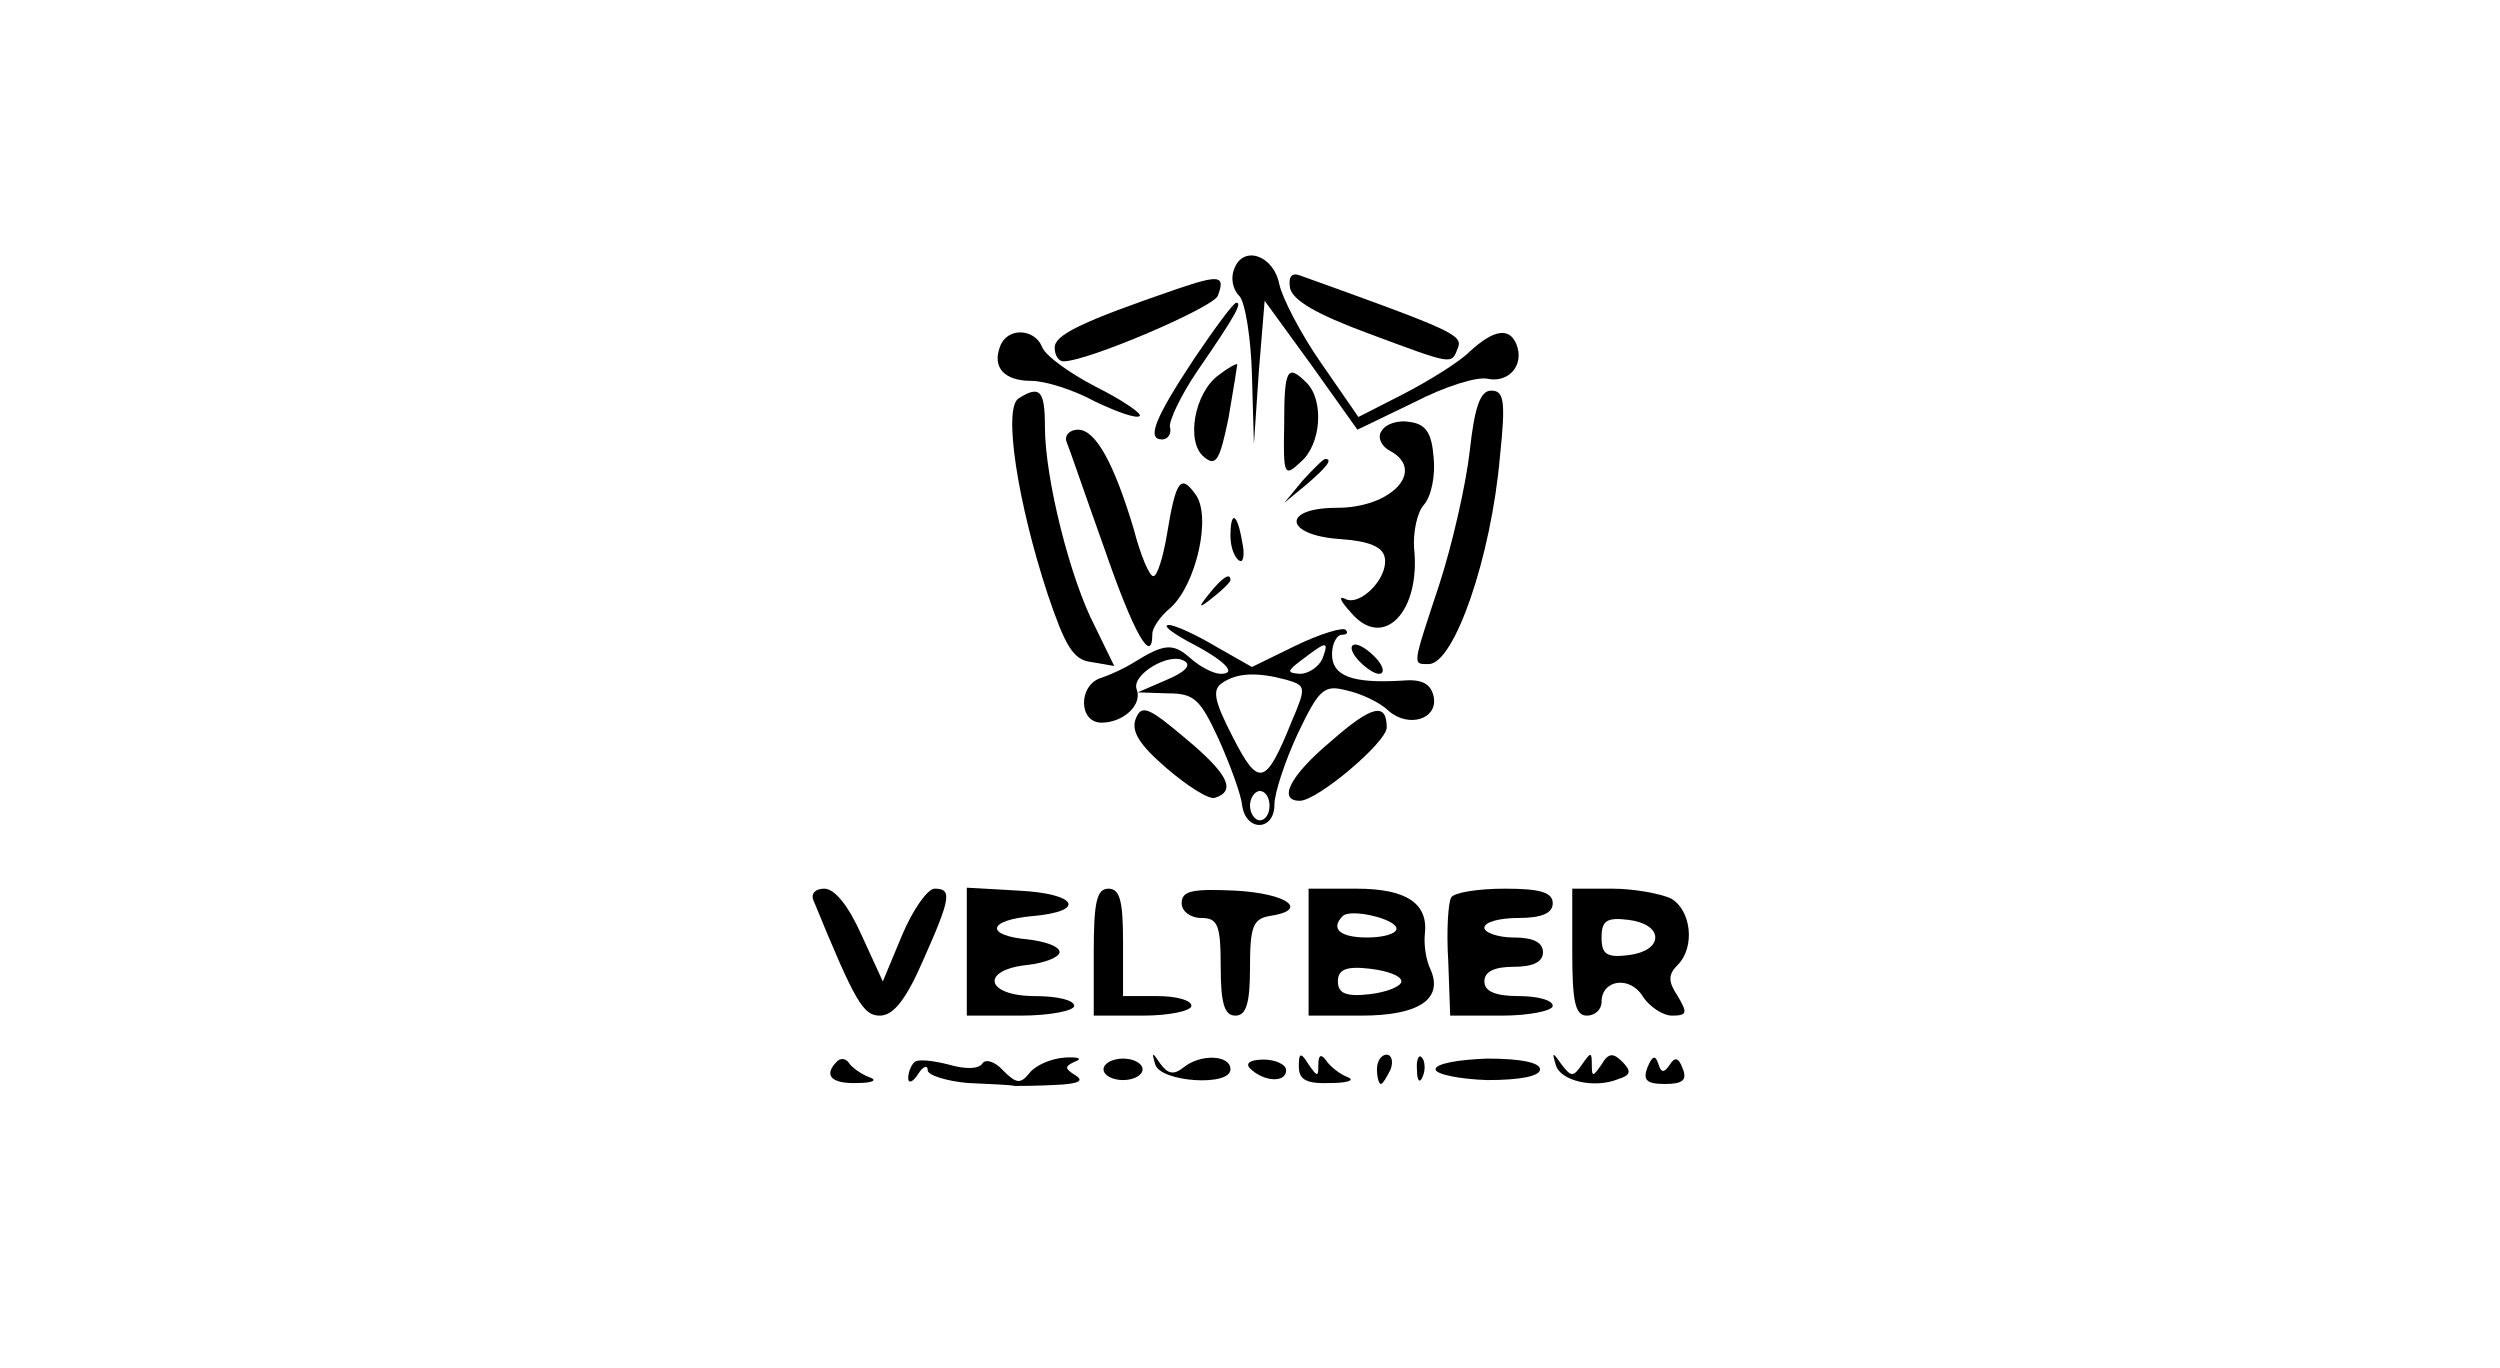
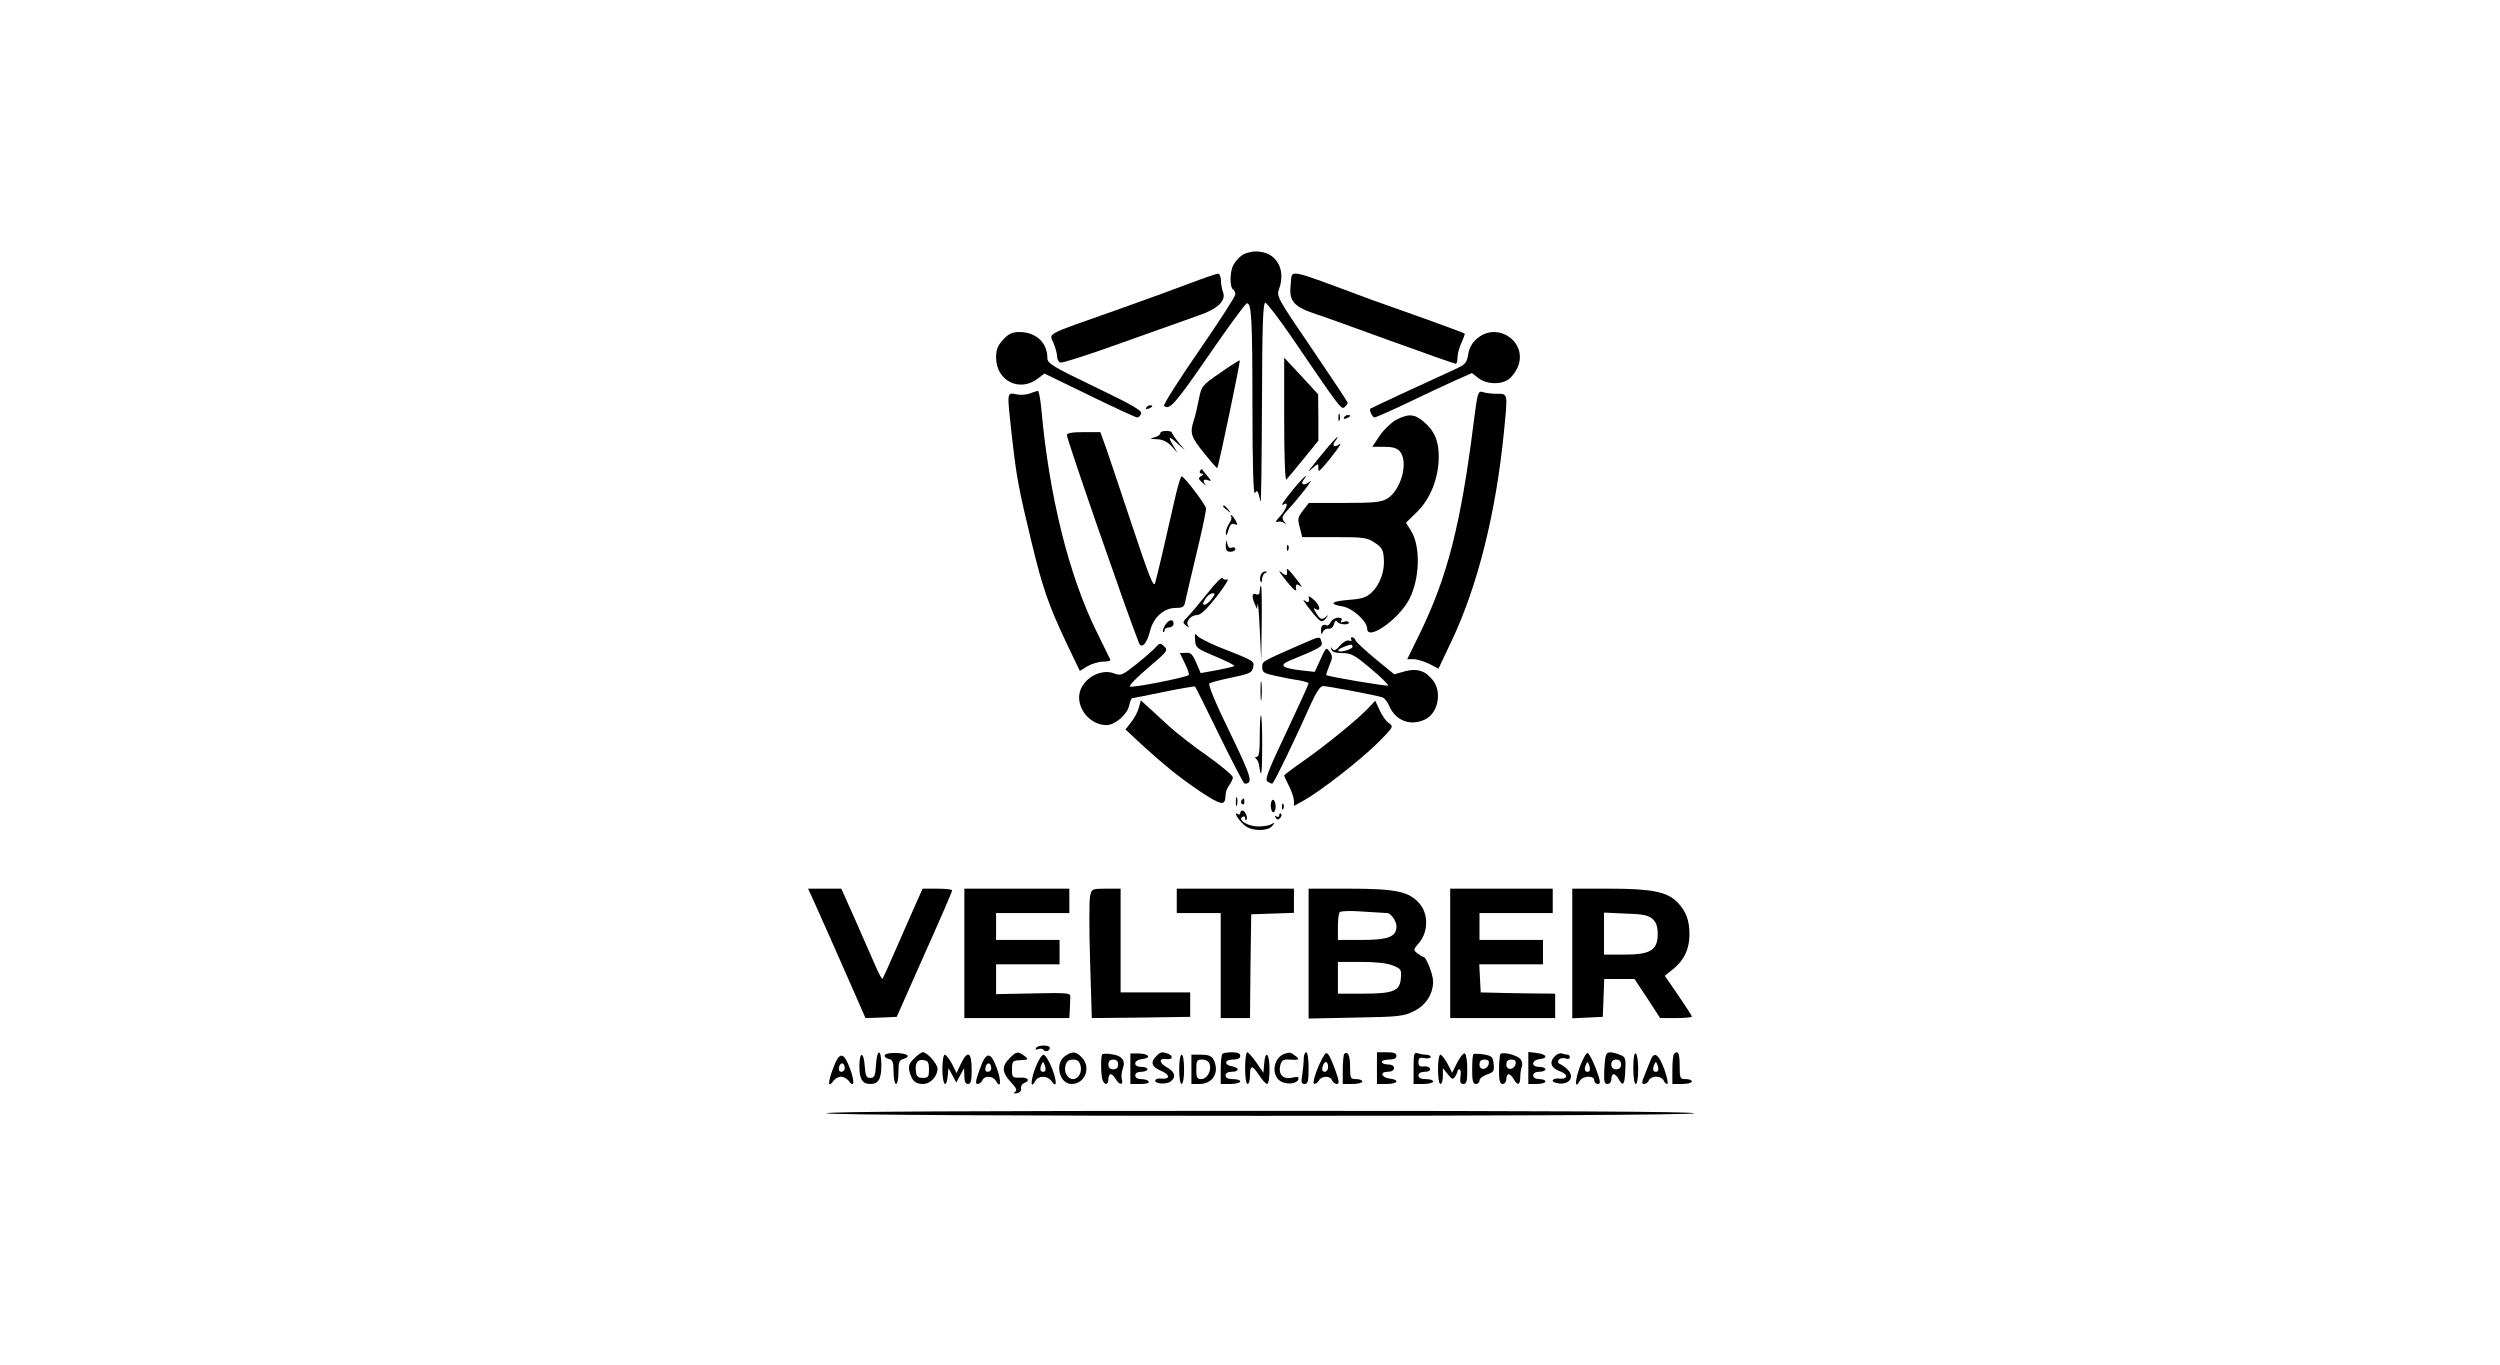
- <svg xmlns="http://www.w3.org/2000/svg" version="1.0" width="256pt" height="140pt" viewBox="0 0 256 140" preserveAspectRatio="xMidYMid meet">
-   <g transform="translate(0,140) scale(0.1,-0.1)" fill="#000000" stroke="none">
-     <path d="M1264 1125 c-4 -9 -2 -21 5 -28 6 -6 12 -43 13 -81 l2 -71 5 74 6 73 48 -66 47 -66 58 28 c31 16 65 27 76 24 21 -4 37 14 29 35 -7 18 -23 16 -48 -7 -11 -11 -42 -30 -67 -43 l-47 -24 -38 55 c-21 30 -40 67 -43 81 -6 30 -37 40 -46 16z" />
-     <path d="M1205 1104 c-99 -34 -125 -47 -125 -60 0 -8 4 -14 9 -14 25 0 153 55 158 67 8 21 2 22 -42 7z" />
-     <path d="M1321 1105 c3 -13 28 -27 79 -46 89 -33 86 -33 93 -15 5 13 -6 18 -162 74 -8 3 -12 -1 -10 -13z" />
-     <path d="M1223 1033 c-41 -62 -49 -83 -33 -83 6 0 10 6 8 13 -1 6 11 32 28 57 40 58 46 70 40 70 -3 0 -22 -26 -43 -57z" />
-     <path d="M1024 1045 c-8 -21 4 -35 32 -35 14 0 43 -9 65 -21 23 -11 43 -18 46 -15 3 2 -17 16 -45 30 -27 14 -52 32 -55 41 -8 19 -36 20 -43 0z" />
-     <path d="M1248 1016 c-25 -18 -34 -69 -15 -84 12 -10 16 -4 25 40 5 29 9 54 9 55 -1 1 -10 -4 -19 -11z" />
-     <path d="M1315 965 c-1 -52 0 -54 17 -38 21 18 24 63 6 81 -20 20 -23 14 -23 -43z" />
-     <path d="M1043 992 c-16 -10 -1 -107 30 -201 18 -53 26 -67 45 -69 l23 -4 -20 41 c-25 48 -51 151 -51 204 0 37 -5 43 -27 29z" />
-     <path d="M1505 938 c-4 -35 -18 -96 -31 -136 -28 -85 -28 -82 -11 -82 26 0 64 109 73 213 6 57 4 67 -9 67 -11 0 -17 -16 -22 -62z" />
-     <path d="M1415 959 c-5 -6 -1 -16 9 -21 36 -20 1 -58 -55 -58 -57 0 -54 -28 3 -32 30 -2 44 -8 46 -19 4 -21 -26 -51 -41 -42 -7 3 -4 -3 7 -15 33 -38 71 2 64 67 -1 16 3 36 10 44 8 9 12 31 10 49 -2 25 -8 34 -25 36 -11 2 -24 -2 -28 -9z" />
-     <path d="M1092 948 c3 -7 20 -57 39 -110 30 -87 49 -120 49 -87 0 6 8 18 19 27 26 24 42 94 25 116 -15 21 -20 14 -29 -41 -4 -24 -10 -43 -14 -43 -4 0 -13 21 -20 48 -20 67 -39 102 -57 102 -9 0 -14 -6 -12 -12z" />
-     <path d="M1334 908 l-19 -23 23 19 c21 18 27 26 19 26 -2 0 -12 -10 -23 -22z" />
-     <path d="M1260 851 c0 -11 4 -22 9 -25 4 -3 6 6 3 19 -5 30 -12 33 -12 6z" />
-     <path d="M1239 793 c-13 -16 -12 -17 4 -4 9 7 17 15 17 17 0 8 -8 3 -21 -13z" />
-     <path d="M1215 744 c39 -20 53 -34 35 -34 -7 0 -21 7 -31 16 -18 16 -27 15 -59 -5 -8 -5 -23 -12 -32 -15 -24 -7 -24 -46 0 -46 22 0 42 18 36 34 -6 15 34 39 49 29 7 -4 1 -11 -18 -19 l-30 -13 31 -1 c27 0 33 -6 52 -47 12 -27 23 -57 24 -68 4 -27 33 -26 33 1 0 12 11 45 24 73 22 46 27 50 50 44 14 -3 34 -12 43 -21 21 -18 51 -8 46 15 -3 13 -12 18 -33 16 -51 -3 -71 5 -71 27 0 11 5 20 10 20 5 0 7 2 4 5 -3 3 -26 -4 -51 -16 l-45 -22 -37 21 c-20 12 -42 22 -48 22 -7 0 2 -7 18 -16z m139 -19 c-4 -8 -14 -15 -23 -15 -14 1 -13 3 3 15 25 19 27 19 20 0z m-37 -21 c20 -6 21 -7 6 -42 -27 -67 -34 -69 -61 -16 -19 37 -21 48 -10 55 15 10 35 11 65 3z m-17 -129 c0 -8 -4 -15 -10 -15 -5 0 -10 7 -10 15 0 8 5 15 10 15 6 0 10 -7 10 -15z" />
-     <path d="M1390 725 c7 -8 17 -15 22 -15 6 0 5 7 -2 15 -7 8 -17 15 -22 15 -6 0 -5 -7 2 -15z" />
-     <path d="M1163 664 c-5 -13 4 -27 32 -51 21 -18 43 -32 49 -30 22 7 14 24 -29 60 -39 33 -46 36 -52 21z" />
-     <path d="M1363 641 c-42 -35 -55 -61 -32 -61 18 0 89 60 89 75 0 26 -15 23 -57 -14z" />
-     <path d="M833 478 c43 -105 51 -118 68 -118 14 0 27 17 44 56 29 65 30 74 12 74 -7 0 -22 -21 -33 -47 l-20 -48 -22 48 c-13 29 -27 47 -38 47 -9 0 -14 -5 -11 -12z" />
-     <path d="M990 426 l0 -66 55 0 c30 0 55 5 55 10 0 6 -18 10 -40 10 -51 0 -57 27 -7 32 17 2 32 8 32 13 0 6 -15 11 -32 13 -45 4 -42 20 5 24 55 5 45 23 -15 26 l-53 3 0 -65z" />
-     <path d="M1120 425 l0 -65 50 0 c28 0 50 5 50 10 0 6 -16 10 -35 10 l-35 0 0 55 c0 42 -3 55 -15 55 -12 0 -15 -14 -15 -65z" />
-     <path d="M1210 475 c0 -8 9 -15 20 -15 17 0 20 -7 20 -50 0 -38 4 -50 15 -50 11 0 15 12 15 49 0 42 3 50 20 53 41 6 19 23 -35 26 -44 2 -55 0 -55 -13z" />
-     <path d="M1340 425 l0 -65 54 0 c59 0 84 17 71 47 -5 10 -7 26 -6 36 4 32 -19 47 -70 47 l-49 0 0 -65z m90 24 c0 -5 -13 -9 -30 -9 -28 0 -38 9 -25 22 8 8 55 -3 55 -13z m5 -54 c0 -5 -15 -11 -32 -13 -25 -3 -33 1 -33 13 0 12 8 16 33 13 17 -2 32 -7 32 -13z" />
-     <path d="M1486 481 c-3 -5 -5 -34 -3 -65 l2 -56 53 0 c28 0 52 5 52 10 0 6 -16 10 -35 10 -24 0 -35 5 -35 15 0 10 10 15 30 15 20 0 30 5 30 15 0 10 -10 15 -30 15 -16 0 -30 5 -30 10 0 6 16 10 35 10 24 0 35 5 35 15 0 11 -12 15 -49 15 -28 0 -52 -4 -55 -9z" />
-     <path d="M1610 425 c0 -51 3 -65 15 -65 8 0 15 6 15 14 0 23 29 27 42 6 7 -11 21 -20 30 -20 16 0 16 3 6 20 -10 15 -10 22 0 32 18 18 14 56 -7 68 -11 5 -38 10 -60 10 l-41 0 0 -65z m85 15 c0 -9 -11 -16 -27 -18 -23 -3 -28 1 -28 18 0 17 5 21 28 18 16 -2 27 -9 27 -18z" />
-     <path d="M857 313 c-14 -14 -6 -23 21 -22 16 0 21 3 12 6 -8 3 -18 10 -21 15 -3 4 -8 5 -12 1z" />
-     <path d="M936 312 c-3 -3 -6 -10 -6 -16 0 -6 5 -4 10 4 5 8 10 10 10 4 0 -5 19 -11 41 -13 23 -1 45 -2 48 -3 3 0 22 0 41 1 24 1 31 4 21 10 -11 7 -11 9 0 14 8 3 3 5 -11 4 -14 -1 -30 -8 -36 -16 -9 -11 -13 -11 -27 3 -8 9 -18 12 -21 7 -4 -6 -18 -6 -35 -1 -16 4 -32 6 -35 2z" />
-     <path d="M1130 305 c0 -6 9 -11 20 -11 11 0 20 5 20 11 0 6 -9 11 -20 11 -11 0 -20 -5 -20 -11z" />
-     <path d="M1183 310 c5 -18 77 -23 77 -5 0 15 -31 16 -48 2 -10 -8 -16 -7 -24 4 -8 12 -9 12 -5 -1z" />
-     <path d="M1280 306 c14 -14 37 -15 37 -2 0 6 -11 11 -23 11 -14 0 -19 -4 -14 -9z" />
-     <path d="M1330 308 c0 -14 8 -18 33 -17 17 0 25 3 17 6 -8 3 -18 11 -22 17 -5 7 -8 6 -8 -4 0 -13 -1 -13 -10 0 -8 13 -10 12 -10 -2z" />
-     <path d="M1410 305 c0 -8 2 -15 4 -15 2 0 6 7 10 15 3 8 1 15 -4 15 -6 0 -10 -7 -10 -15z" />
-     <path d="M1451 304 c0 -11 3 -14 6 -6 3 7 2 16 -1 19 -3 4 -6 -2 -5 -13z" />
-     <path d="M1470 305 c0 -5 24 -10 53 -11 34 0 54 4 54 11 0 7 -20 11 -54 11 -29 -1 -53 -5 -53 -11z" />
-     <path d="M1593 310 c4 -17 40 -25 64 -15 13 4 14 8 4 18 -9 9 -14 9 -21 -3 -9 -13 -10 -13 -10 0 0 13 -1 13 -10 0 -9 -13 -11 -13 -21 0 -9 13 -10 13 -6 0z" />
-     <path d="M1687 307 c-5 -13 -1 -17 18 -17 18 0 23 4 18 16 -4 11 -8 12 -13 4 -6 -9 -9 -9 -12 1 -3 9 -6 8 -11 -4z" />
+ <svg xmlns="http://www.w3.org/2000/svg" version="1.0" width="1024pt" height="559pt" viewBox="0 0 1024 559" preserveAspectRatio="xMidYMid meet">
+   <g transform="translate(0,559) scale(0.1,-0.1)" fill="#000000" stroke="none">
+     <path d="M5084 4542 c-12 -9 -27 -27 -33 -39 -14 -27 -14 -90 -1 -98 6 -3 10 -13 10 -21 0 -8 -67 -112 -150 -232 -82 -119 -146 -220 -142 -224 21 -20 44 5 179 201 81 118 153 216 159 218 20 7 24 -56 24 -426 0 -230 4 -361 10 -351 10 16 13 11 23 -35 3 -11 5 168 6 398 1 326 4 417 14 417 6 -1 55 -64 107 -140 198 -291 204 -299 217 -288 7 6 13 14 13 18 0 4 -66 103 -146 221 -141 207 -146 215 -135 245 30 83 -13 154 -94 154 -23 0 -49 -8 -61 -18z" />
+     <path d="M5287 4428 c-9 -73 11 -95 113 -128 14 -4 144 -51 290 -104 146 -53 268 -96 273 -96 4 0 7 12 7 26 0 14 7 41 16 60 9 19 15 36 13 38 -2 2 -76 29 -164 61 -88 31 -189 67 -225 80 -349 130 -316 123 -323 63z" />
+     <path d="M4875 4430 c-55 -21 -192 -71 -305 -111 -295 -104 -272 -92 -255 -134 8 -19 15 -44 15 -55 0 -11 6 -23 13 -25 7 -3 120 33 252 81 132 47 273 97 312 111 81 27 117 62 102 98 -4 11 -8 32 -8 48 -1 15 -6 27 -13 26 -7 -1 -58 -18 -113 -39z" />
+     <path d="M4109 4199 c-22 -24 -29 -41 -29 -73 0 -97 98 -145 173 -85 l25 19 185 -90 c102 -50 190 -90 195 -90 6 0 13 7 16 16 5 12 -37 36 -189 109 -176 85 -195 96 -195 119 0 63 -47 106 -115 106 -28 0 -44 -7 -66 -31z" />
+     <path d="M6051 4204 c-21 -18 -33 -38 -37 -65 -6 -35 -12 -42 -53 -61 -141 -64 -345 -159 -348 -162 -6 -6 9 -36 17 -36 4 0 64 26 131 58 68 33 156 74 196 92 l72 32 27 -21 c32 -25 90 -28 123 -5 13 9 30 32 38 51 42 101 -82 188 -166 117z" />
+     <path d="M4998 4063 c-75 -52 -77 -54 -88 -111 -6 -31 -15 -70 -21 -86 -16 -50 -10 -67 43 -132 28 -35 52 -63 54 -61 5 5 96 439 92 441 -1 1 -38 -21 -80 -51z" />
+     <path d="M5260 3871 c0 -153 4 -251 9 -245 5 5 37 43 70 84 l61 75 0 95 -1 95 -69 75 -70 75 0 -254z" />
+     <path d="M4220 3979 c-14 -6 -40 -8 -57 -4 -40 7 -39 15 -18 -175 19 -167 27 -210 80 -430 46 -191 70 -259 147 -422 l51 -106 31 19 c17 10 46 19 64 19 19 0 32 3 30 8 -2 4 -27 55 -56 114 -114 231 -195 557 -227 916 -4 39 -10 72 -14 71 -3 0 -17 -5 -31 -10z" />
+     <path d="M6036 3858 c-53 -418 -107 -629 -219 -860 l-53 -108 26 0 c14 0 43 -9 64 -19 l38 -20 53 112 c107 225 182 524 215 856 16 162 17 158 -28 158 -21 0 -47 3 -58 7 -20 6 -22 0 -38 -126z" />
+     <path d="M4695 3920 c-3 -6 1 -7 9 -4 18 7 21 14 7 14 -6 0 -13 -4 -16 -10z" />
+     <path d="M5482 3880 c0 -14 2 -19 5 -12 2 6 2 18 0 25 -3 6 -5 1 -5 -13z" />
+     <path d="M5505 3880 c-3 -6 1 -7 9 -4 18 7 21 14 7 14 -6 0 -13 -4 -16 -10z" />
+     <path d="M5718 3870 c-20 -11 -50 -40 -67 -65 l-30 -45 48 0 c34 0 53 -5 64 -18 38 -42 6 -161 -52 -195 -24 -14 -55 -17 -174 -17 l-146 0 -24 -31 c-21 -27 -23 -35 -13 -70 l10 -39 132 0 c120 0 134 -2 165 -23 28 -18 35 -30 37 -62 5 -53 -15 -108 -49 -141 -22 -21 -40 -27 -93 -31 -74 -6 -85 -17 -27 -27 40 -6 101 -61 101 -91 0 -53 132 40 173 122 43 84 46 215 7 278 l-21 34 44 43 c55 53 89 138 90 223 1 69 -17 110 -63 149 -37 31 -62 32 -112 6z" />
+     <path d="M4753 3816 c1 -5 -9 -13 -23 -17 -23 -6 -22 -7 9 -8 23 -1 42 -10 59 -28 l25 -28 -16 27 c-25 41 -20 45 15 12 l32 -29 -27 33 c-15 19 -27 37 -27 40 0 4 -11 7 -24 7 -13 0 -24 -4 -23 -9z" />
+     <path d="M4370 3808 c0 -19 252 -745 295 -851 11 -27 33 -3 46 50 14 55 57 93 105 93 27 0 35 4 38 23 5 23 19 83 61 260 14 60 25 116 25 124 0 14 -89 131 -100 132 -3 1 -14 -34 -24 -76 -45 -199 -78 -340 -85 -362 -6 -19 -25 30 -90 225 -46 137 -94 282 -108 322 l-26 72 -68 0 c-49 0 -69 -4 -69 -12z" />
+     <path d="M5430 3748 c-24 -29 -51 -62 -59 -73 -16 -20 -16 -20 7 -1 21 18 22 18 22 1 0 -18 1 -18 18 1 36 39 86 108 69 95 -22 -17 -34 -7 -17 14 7 8 10 15 8 15 -3 0 -24 -24 -48 -52z" />
+     <path d="M4915 3661 c-3 -6 0 -11 7 -11 9 0 9 -3 -2 -10 -13 -8 -12 -12 5 -27 11 -10 17 -14 13 -9 -13 17 -9 26 10 19 15 -6 15 -3 -3 18 -11 13 -21 25 -21 27 -1 2 -5 -1 -9 -7z" />
+     <path d="M5303 3593 c-46 -56 -61 -79 -45 -69 23 14 12 -19 -15 -49 -16 -16 -21 -26 -11 -23 8 4 22 1 29 -5 10 -9 10 -8 -1 6 -11 16 -10 22 16 50 46 49 111 134 88 114 -23 -19 -40 -12 -23 10 6 7 9 13 7 13 -3 0 -23 -21 -45 -47z" />
+     <path d="M5010 3516 c0 -2 8 -10 18 -17 15 -13 16 -12 3 4 -13 16 -21 21 -21 13z" />
+     <path d="M5043 3474 c3 -4 0 -16 -8 -28 -8 -11 -15 -30 -14 -41 0 -13 4 -9 10 12 7 24 14 31 25 26 14 -5 15 -3 5 15 -7 12 -15 22 -18 22 -3 0 -3 -3 0 -6z" />
+     <path d="M5021 3358 c-1 -22 4 -28 19 -28 11 0 20 5 20 11 0 6 -6 9 -14 6 -10 -4 -16 2 -19 16 -4 18 -5 17 -6 -5z" />
+     <path d="M5271 3344 c0 -11 3 -14 6 -6 3 7 2 16 -1 19 -3 4 -6 -2 -5 -13z" />
+     <path d="M5259 3223 c33 -43 53 -61 50 -46 -4 20 2 24 18 12 10 -8 2 5 -17 29 -33 42 -41 49 -39 35 4 -22 -3 -24 -23 -7 -13 11 -9 2 11 -23z" />
+     <path d="M5164 3235 c-3 -8 -4 -20 -1 -27 3 -7 6 -3 6 9 1 12 7 24 14 26 9 4 9 6 -1 6 -7 1 -15 -6 -18 -14z" />
+     <path d="M4945 3159 c-33 -41 -69 -84 -81 -96 -20 -20 -21 -23 -6 -35 13 -11 14 -11 8 0 -10 17 11 42 38 43 14 0 40 25 80 76 32 42 52 73 43 70 -9 -3 -17 -1 -19 5 -3 7 -31 -22 -63 -63z m18 -22 c-9 -13 -23 -24 -29 -24 -9 0 -8 7 3 24 8 13 22 23 30 23 11 0 10 -5 -4 -23z" />
+     <path d="M5160 3170 c0 -13 -5 -18 -15 -14 -17 7 -19 -9 -5 -41 l9 -20 2 20 c2 11 6 -36 9 -105 l6 -125 2 153 c1 83 0 152 -3 152 -3 0 -5 -9 -5 -20z" />
+     <path d="M5360 3145 c5 -22 -1 -27 -17 -14 -20 16 39 -62 60 -80 11 -9 17 -7 28 6 12 16 12 17 -2 5 -17 -13 -23 -9 -44 27 -5 9 -4 12 3 7 23 -14 20 12 -4 35 -14 13 -25 20 -24 14z" />
+     <path d="M5451 3043 c-5 -10 -12 -17 -15 -15 -17 7 -26 0 -25 -20 0 -18 2 -19 7 -7 4 9 14 15 24 14 9 -2 19 6 22 19 4 14 8 17 14 9 8 -13 54 -14 46 -1 -3 4 -12 4 -21 1 -11 -4 -14 -3 -9 5 5 8 0 12 -13 12 -11 0 -24 -8 -30 -17z" />
+     <path d="M4772 3029 c-7 -12 -11 -24 -8 -27 3 -3 6 0 6 6 0 7 8 12 18 12 10 0 19 7 19 15 0 22 -20 18 -35 -6z" />
+     <path d="M4895 2968 c2 -31 7 -35 84 -67 45 -19 79 -36 77 -39 -3 -2 -35 -10 -71 -17 l-67 -12 -18 42 c-15 35 -23 43 -43 41 l-24 -1 20 -42 c12 -24 19 -45 16 -48 -11 -10 -234 -54 -241 -47 -4 4 30 39 75 77 78 66 82 71 66 87 -16 15 -19 15 -36 -4 -10 -11 -45 -42 -79 -69 -57 -45 -63 -48 -91 -37 -62 23 -143 -32 -143 -98 0 -60 53 -114 112 -114 35 0 85 43 93 80 4 17 9 30 12 30 3 0 62 12 130 26 69 14 127 24 128 22 2 -2 47 -92 100 -201 53 -108 99 -197 103 -197 36 1 30 23 -61 211 -61 125 -90 196 -83 200 6 4 48 15 93 24 72 15 82 20 86 42 5 26 7 25 -143 84 -41 17 -80 37 -86 45 -9 12 -11 8 -9 -18z" />
+     <path d="M5330 2951 c-164 -72 -160 -69 -160 -94 0 -21 7 -25 53 -35 28 -6 71 -15 95 -18 23 -4 42 -10 42 -13 0 -4 -41 -94 -91 -200 -73 -153 -89 -195 -78 -202 8 -5 17 -9 20 -9 6 0 96 186 159 328 21 46 38 72 49 72 17 0 215 -37 242 -46 9 -2 22 -18 29 -35 26 -62 89 -85 149 -55 52 27 68 112 30 160 -31 39 -65 50 -116 36 l-42 -12 -76 62 c-42 35 -79 69 -82 76 -3 8 -9 14 -15 14 -5 0 -6 -4 -3 -10 3 -5 0 -7 -9 -4 -9 3 -24 -5 -37 -20 -17 -20 -25 -23 -32 -14 -6 10 -7 9 -4 -2 3 -10 17 -15 45 -15 36 0 51 -8 117 -64 42 -35 73 -66 71 -69 -5 -4 -244 36 -254 43 -1 1 5 19 13 39 14 32 14 39 1 57 -13 19 -15 18 -37 -31 l-24 -52 -54 6 c-79 9 -93 21 -51 39 133 55 138 58 133 78 -7 24 -5 24 -83 -10z m210 -10 c0 -10 -50 -25 -58 -17 -3 3 6 10 19 15 31 13 39 13 39 2z" />
+     <path d="M5163 2760 c0 -36 2 -50 4 -32 2 17 2 47 0 65 -2 17 -4 3 -4 -33z" />
+     <path d="M4665 2693 c-3 -15 -17 -42 -31 -60 l-24 -31 58 -54 c101 -93 165 -144 251 -202 87 -57 100 -58 101 -11 0 11 7 29 15 39 8 11 15 26 15 32 0 7 -46 46 -102 86 -57 39 -128 95 -158 122 -30 28 -69 63 -86 79 l-31 28 -8 -28z" />
+     <path d="M5604 2689 c-45 -47 -170 -149 -261 -213 -46 -32 -83 -60 -83 -62 0 -3 9 -22 20 -44 11 -22 20 -49 20 -60 l0 -21 40 22 c70 39 231 165 302 235 66 66 67 68 47 82 -12 8 -29 32 -38 53 l-18 39 -29 -31z" />
+     <path d="M5160 2575 c0 -61 -3 -85 -12 -85 -8 0 -9 -3 -3 -8 6 -4 12 -18 13 -32 8 -56 12 -27 12 88 0 67 -2 122 -5 122 -3 0 -5 -38 -5 -85z" />
+     <path d="M5062 2305 c0 -16 2 -22 5 -12 2 9 2 23 0 30 -3 6 -5 -1 -5 -18z" />
+     <path d="M5085 2311 c-3 -5 -2 -12 3 -15 5 -3 9 1 9 9 0 17 -3 19 -12 6z" />
+     <path d="M5205 2290 c0 -14 5 -27 10 -27 6 0 10 11 10 24 0 12 -4 25 -10 27 -5 2 -10 -9 -10 -24z" />
+     <path d="M5251 2284 c0 -11 3 -14 6 -6 3 7 2 16 -1 19 -3 4 -6 -2 -5 -13z" />
+     <path d="M5080 2259 c0 -5 -5 -7 -11 -3 -21 13 10 -34 33 -50 30 -21 92 -21 109 1 13 15 12 15 -6 6 -11 -6 -38 -9 -59 -8 -42 4 -76 28 -57 39 6 4 11 2 11 -5 0 -7 2 -10 5 -7 8 7 -5 38 -16 38 -5 0 -9 -5 -9 -11z" />
+     <path d="M5240 2251 c0 -7 -5 -9 -12 -5 -7 5 -8 3 -3 -5 5 -9 10 -10 18 -2 6 6 8 14 4 18 -4 3 -7 1 -7 -6z" />
+     <path d="M3336 1893 c30 -67 90 -201 160 -361 l49 -112 64 2 64 3 113 255 c63 140 114 258 114 263 0 4 -27 7 -60 7 l-61 0 -30 -67 c-17 -38 -53 -120 -80 -182 -27 -63 -52 -117 -54 -120 -3 -2 -15 20 -28 50 -13 30 -50 114 -82 187 l-59 132 -68 0 -68 0 26 -57z" />
+     <path d="M3950 1685 l0 -265 215 0 215 0 2 35 c1 19 2 43 2 52 1 16 -12 17 -151 14 l-153 -3 0 61 0 61 130 0 130 0 0 50 0 50 -130 0 -130 0 0 55 0 55 150 0 150 0 0 50 0 50 -215 0 -215 0 0 -265z" />
+     <path d="M4465 1919 c-4 -18 -4 -137 0 -265 l7 -234 202 2 201 3 0 50 0 50 -142 0 -143 0 0 213 0 212 -59 0 c-58 0 -60 -1 -66 -31z" />
+     <path d="M4820 1900 l0 -50 90 0 90 0 0 -215 0 -215 60 0 60 0 2 213 3 212 88 3 87 3 0 49 0 50 -240 0 -240 0 0 -50z" />
+     <path d="M5360 1684 l0 -266 193 4 c174 3 196 5 238 26 49 24 79 70 79 122 0 28 -28 100 -39 100 -3 0 -14 7 -25 15 -18 14 -18 15 8 45 36 44 37 116 1 158 -42 50 -96 62 -287 62 l-168 0 0 -266z m322 166 c15 0 38 -33 38 -55 0 -42 -34 -55 -142 -55 l-98 0 0 53 c0 30 3 57 8 61 4 5 48 6 97 2 50 -3 93 -6 97 -6z m24 -215 c33 -13 35 -17 32 -52 -4 -52 -30 -63 -155 -63 l-103 0 0 65 0 65 95 0 c62 0 108 -5 131 -15z" />
+     <path d="M5940 1685 l0 -265 215 0 215 0 0 50 0 50 -107 1 c-60 1 -128 2 -153 3 l-45 1 -3 58 -3 57 131 0 130 0 0 50 0 50 -130 0 -130 0 0 55 0 55 150 0 150 0 0 50 0 50 -210 0 -210 0 0 -265z" />
+     <path d="M6440 1685 l0 -266 63 3 62 3 3 78 3 77 62 0 62 0 53 -80 52 -80 65 0 c36 0 65 3 65 6 0 3 -25 42 -55 86 l-56 81 37 30 c44 37 64 81 64 141 0 56 -14 93 -48 129 -42 44 -105 57 -279 57 l-153 0 0 -265z m329 141 c15 -14 21 -31 21 -62 0 -66 -30 -84 -136 -84 l-84 0 0 86 0 86 89 -4 c70 -2 93 -7 110 -22z" />
+     <path d="M4244 1298 c-5 -8 -2 -9 9 -5 9 3 19 2 22 -4 7 -10 25 -3 25 9 0 13 -49 12 -56 0z" />
+     <path d="M3588 1228 c-3 -45 -6 -53 -23 -53 -17 0 -20 8 -23 48 -4 62 -22 61 -22 -1 0 -52 12 -72 45 -72 33 0 45 20 45 77 0 69 -18 69 -22 1z" />
+     <path d="M3625 1269 c-4 -6 2 -13 14 -16 18 -4 21 -13 21 -54 0 -27 5 -49 10 -49 6 0 10 22 10 49 0 42 3 49 22 54 12 4 19 9 15 14 -12 12 -85 14 -92 2z" />
+     <path d="M3744 1254 c-20 -19 -24 -31 -19 -52 10 -39 24 -52 56 -52 30 0 59 31 59 63 0 19 -42 67 -60 67 -6 0 -22 -11 -36 -26z m61 -44 c0 -31 -3 -35 -25 -35 -19 0 -26 6 -28 23 -5 36 5 54 30 50 19 -2 23 -9 23 -38z" />
+     <path d="M4135 1255 c-33 -32 -31 -58 5 -97 23 -24 27 -34 18 -40 -9 -6 -7 -8 7 -6 12 2 19 10 17 20 -1 9 4 18 13 22 27 10 16 24 -17 22 -31 -1 -33 1 -33 34 0 30 3 35 25 37 44 2 45 3 26 18 -27 20 -33 19 -61 -10z" />
+     <path d="M4362 1264 c-43 -30 -23 -114 27 -114 56 0 82 69 41 110 -24 24 -38 25 -68 4z m64 -39 c7 -27 -9 -55 -31 -55 -22 0 -38 28 -31 55 5 18 13 25 31 25 18 0 26 -7 31 -25z" />
+     <path d="M4515 1272 c-7 -7 -6 -87 1 -106 9 -23 24 -20 24 4 0 11 4 20 10 20 5 0 14 -9 20 -20 14 -25 33 -26 25 -1 -3 10 -1 30 4 44 13 33 -4 54 -47 59 -17 3 -34 2 -37 0z m65 -42 c0 -13 -7 -20 -20 -20 -13 0 -20 7 -20 20 0 13 7 20 20 20 13 0 20 -7 20 -20z" />
+     <path d="M4630 1213 l0 -63 41 0 c24 0 38 4 34 10 -3 6 -17 10 -31 10 -15 0 -24 6 -24 15 0 9 9 15 25 15 14 0 25 5 25 10 0 6 -11 10 -25 10 -35 0 -33 28 3 32 39 4 29 22 -13 23 l-35 0 0 -62z" />
+     <path d="M4736 1264 c-25 -25 -19 -44 19 -60 38 -15 39 -36 2 -32 -12 2 -23 -1 -25 -7 -4 -15 47 -18 64 -4 22 18 17 38 -16 57 -34 19 -34 39 -2 34 25 -4 30 13 6 22 -24 9 -31 8 -48 -10z" />
+     <path d="M5007 1273 c-4 -3 -7 -33 -7 -65 l0 -58 40 0 c22 0 40 5 40 10 0 6 -13 10 -30 10 -20 0 -30 5 -30 15 0 9 9 15 25 15 31 0 33 17 3 22 -35 5 -34 28 1 28 21 0 31 5 31 15 0 10 -10 15 -33 15 -19 0 -37 -3 -40 -7z" />
+     <path d="M5100 1215 c0 -37 4 -65 10 -65 6 0 10 16 10 35 0 44 9 44 38 0 12 -19 27 -35 32 -35 6 0 10 27 10 60 0 65 -17 83 -22 23 l-3 -37 -29 42 c-16 23 -33 42 -37 42 -5 0 -9 -29 -9 -65z" />
+     <path d="M5260 1273 c-41 -15 -54 -78 -21 -107 22 -20 72 -18 79 3 3 10 -3 12 -25 7 -37 -9 -58 13 -49 50 5 20 12 25 34 24 43 -3 48 0 28 15 -21 16 -23 16 -46 8z" />
+     <path d="M5340 1253 c0 -16 -3 -45 -6 -65 -5 -31 -4 -38 10 -38 13 0 16 12 16 65 0 37 -4 65 -10 65 -5 0 -10 -12 -10 -27z" />
+     <path d="M5424 1268 c-24 -37 -51 -113 -42 -117 6 -2 15 4 20 13 11 20 47 21 54 1 4 -8 12 -15 20 -15 11 0 9 12 -7 58 -25 67 -34 79 -45 60z m16 -48 c0 -11 -6 -20 -14 -20 -9 0 -12 7 -9 20 3 11 9 20 14 20 5 0 9 -9 9 -20z" />
+     <path d="M5506 1273 c-3 -3 -6 -33 -6 -65 l0 -58 40 0 c22 0 40 5 40 10 0 6 -11 10 -25 10 -23 0 -25 3 -25 49 0 47 -9 68 -24 54z" />
+     <path d="M5640 1215 l0 -65 40 0 c45 0 55 17 13 22 -35 4 -43 28 -9 28 16 0 26 6 26 15 0 9 -9 15 -25 15 -14 0 -25 5 -25 10 0 6 14 10 30 10 20 0 30 5 30 15 0 11 -11 15 -40 15 l-40 0 0 -65z" />
+     <path d="M5790 1216 l0 -66 40 0 c22 0 40 5 40 10 0 6 -13 10 -30 10 -20 0 -30 5 -30 15 0 9 10 15 26 15 16 0 24 5 21 13 -2 6 -14 11 -25 9 -17 -2 -22 2 -22 18 0 16 5 20 25 16 14 -3 25 0 25 5 0 5 -9 9 -19 9 -11 0 -26 3 -35 6 -14 5 -16 -4 -16 -60z" />
+     <path d="M5969 1238 l-21 -42 -19 37 c-11 20 -24 37 -29 37 -6 0 -10 -27 -10 -60 0 -33 4 -60 10 -60 6 0 10 15 10 33 l0 32 20 -25 c17 -21 21 -23 30 -10 5 8 10 18 10 23 0 4 4 7 8 7 5 0 7 -13 4 -30 -3 -23 0 -30 12 -30 13 0 16 11 16 59 0 33 -4 62 -10 66 -5 3 -19 -13 -31 -37z" />
+     <path d="M6035 1272 c-3 -3 -5 -32 -5 -64 0 -45 3 -58 15 -58 8 0 15 6 15 14 0 8 14 19 31 25 27 9 30 14 27 43 -3 29 -7 33 -40 39 -21 3 -40 4 -43 1z m63 -39 c-5 -26 -38 -29 -38 -4 0 15 6 21 21 21 14 0 19 -5 17 -17z" />
+     <path d="M6146 1273 c-3 -4 -6 -33 -6 -65 0 -45 3 -58 15 -58 8 0 15 9 15 20 0 11 4 20 10 20 5 0 14 -9 20 -20 15 -28 27 -25 27 8 0 15 3 34 6 42 4 9 2 23 -5 32 -14 16 -71 31 -82 21z m62 -40 c-5 -26 -38 -29 -38 -4 0 15 6 21 21 21 14 0 19 -5 17 -17z" />
+     <path d="M6260 1215 l0 -65 35 0 c19 0 35 5 35 10 0 6 -11 10 -25 10 -16 0 -25 6 -25 15 0 9 9 15 25 15 14 0 25 5 25 10 0 6 -11 10 -25 10 -35 0 -33 28 3 32 36 4 26 21 -15 25 l-33 4 0 -66z" />
+     <path d="M6367 1262 c-23 -25 -13 -48 25 -61 33 -12 29 -33 -5 -29 -12 2 -24 -1 -27 -7 -3 -5 9 -11 27 -13 43 -4 63 28 34 57 -10 10 -24 20 -32 23 -7 2 -9 9 -5 16 4 7 16 10 27 7 11 -4 19 -2 19 4 0 6 -4 11 -9 11 -5 0 -16 2 -23 5 -8 3 -22 -3 -31 -13z" />
+     <path d="M6471 1220 c-21 -58 -21 -95 0 -57 12 21 59 23 59 2 0 -8 7 -15 15 -15 12 0 11 11 -8 62 -13 34 -28 63 -34 65 -5 2 -20 -24 -32 -57z m37 -19 c-15 -5 -21 7 -13 26 7 17 8 17 15 -2 4 -11 3 -22 -2 -24z" />
+     <path d="M6578 1268 c-3 -7 -6 -37 -7 -65 -2 -43 1 -53 13 -53 9 0 16 8 16 20 0 11 4 20 10 20 5 0 14 -9 20 -20 18 -33 25 -23 27 35 3 51 1 56 -23 65 -34 13 -51 13 -56 -2z m62 -38 c0 -13 -7 -20 -20 -20 -13 0 -20 7 -20 20 0 13 7 20 20 20 13 0 20 -7 20 -20z" />
+     <path d="M6690 1216 c0 -37 4 -66 10 -66 6 0 10 26 10 59 0 33 -4 63 -10 66 -6 4 -10 -18 -10 -59z" />
+     <path d="M6857 1273 c-4 -3 -7 -33 -7 -65 l0 -58 40 0 c22 0 40 5 40 10 0 6 -11 10 -25 10 -24 0 -25 3 -25 55 0 51 -7 65 -23 48z" />
+     <path d="M3412 1213 c-22 -58 -21 -82 2 -50 7 9 21 17 31 17 10 0 24 -8 31 -17 23 -32 26 -5 6 49 -27 72 -44 72 -70 1z m48 1 c0 -8 -6 -14 -14 -14 -9 0 -12 7 -9 20 6 22 23 18 23 -6z" />
+     <path d="M3860 1210 c0 -63 16 -84 22 -27 l3 32 16 -29 16 -30 16 30 16 29 1 -32 c0 -23 5 -33 15 -33 12 0 15 13 15 60 0 71 -17 80 -44 23 l-18 -38 -19 38 c-11 20 -24 37 -29 37 -6 0 -10 -27 -10 -60z" />
+     <path d="M4013 1210 c-17 -46 -19 -60 -9 -60 8 0 16 7 20 15 7 20 43 19 55 -2 20 -36 23 -2 5 49 -26 73 -45 73 -71 -2z m47 4 c0 -8 -6 -14 -14 -14 -9 0 -12 7 -9 20 6 22 23 18 23 -6z" />
+     <path d="M4240 1214 c-20 -54 -19 -88 1 -51 13 22 48 22 65 0 23 -33 25 -7 3 51 -12 31 -28 56 -35 56 -7 0 -22 -25 -34 -56z m38 -13 c-15 -5 -21 7 -13 26 7 17 8 17 15 -2 4 -11 3 -22 -2 -24z" />
+     <path d="M4830 1210 c0 -33 4 -60 10 -60 6 0 10 27 10 60 0 33 -4 60 -10 60 -6 0 -10 -27 -10 -60z" />
+     <path d="M4880 1210 l0 -60 33 0 c56 0 84 50 57 101 -8 14 -21 19 -50 19 l-40 0 0 -60z m75 20 c8 -26 -11 -60 -35 -60 -17 0 -20 7 -20 40 0 36 3 40 24 40 16 0 27 -7 31 -20z" />
+     <path d="M6761 1248 c-5 -13 -16 -40 -24 -60 -13 -31 -13 -38 -3 -38 8 0 16 7 20 15 3 8 16 15 30 15 13 0 26 -7 30 -15 3 -8 10 -15 15 -15 5 0 0 27 -12 60 -23 63 -42 75 -56 38z m27 -47 c-15 -5 -21 7 -13 26 7 17 8 17 15 -2 4 -11 3 -22 -2 -24z" />
+     <path d="M3385 1030 c9 -14 3555 -14 3555 0 0 7 -600 10 -1781 10 -1184 0 -1778 -3 -1774 -10z" />
  </g>
</svg>
